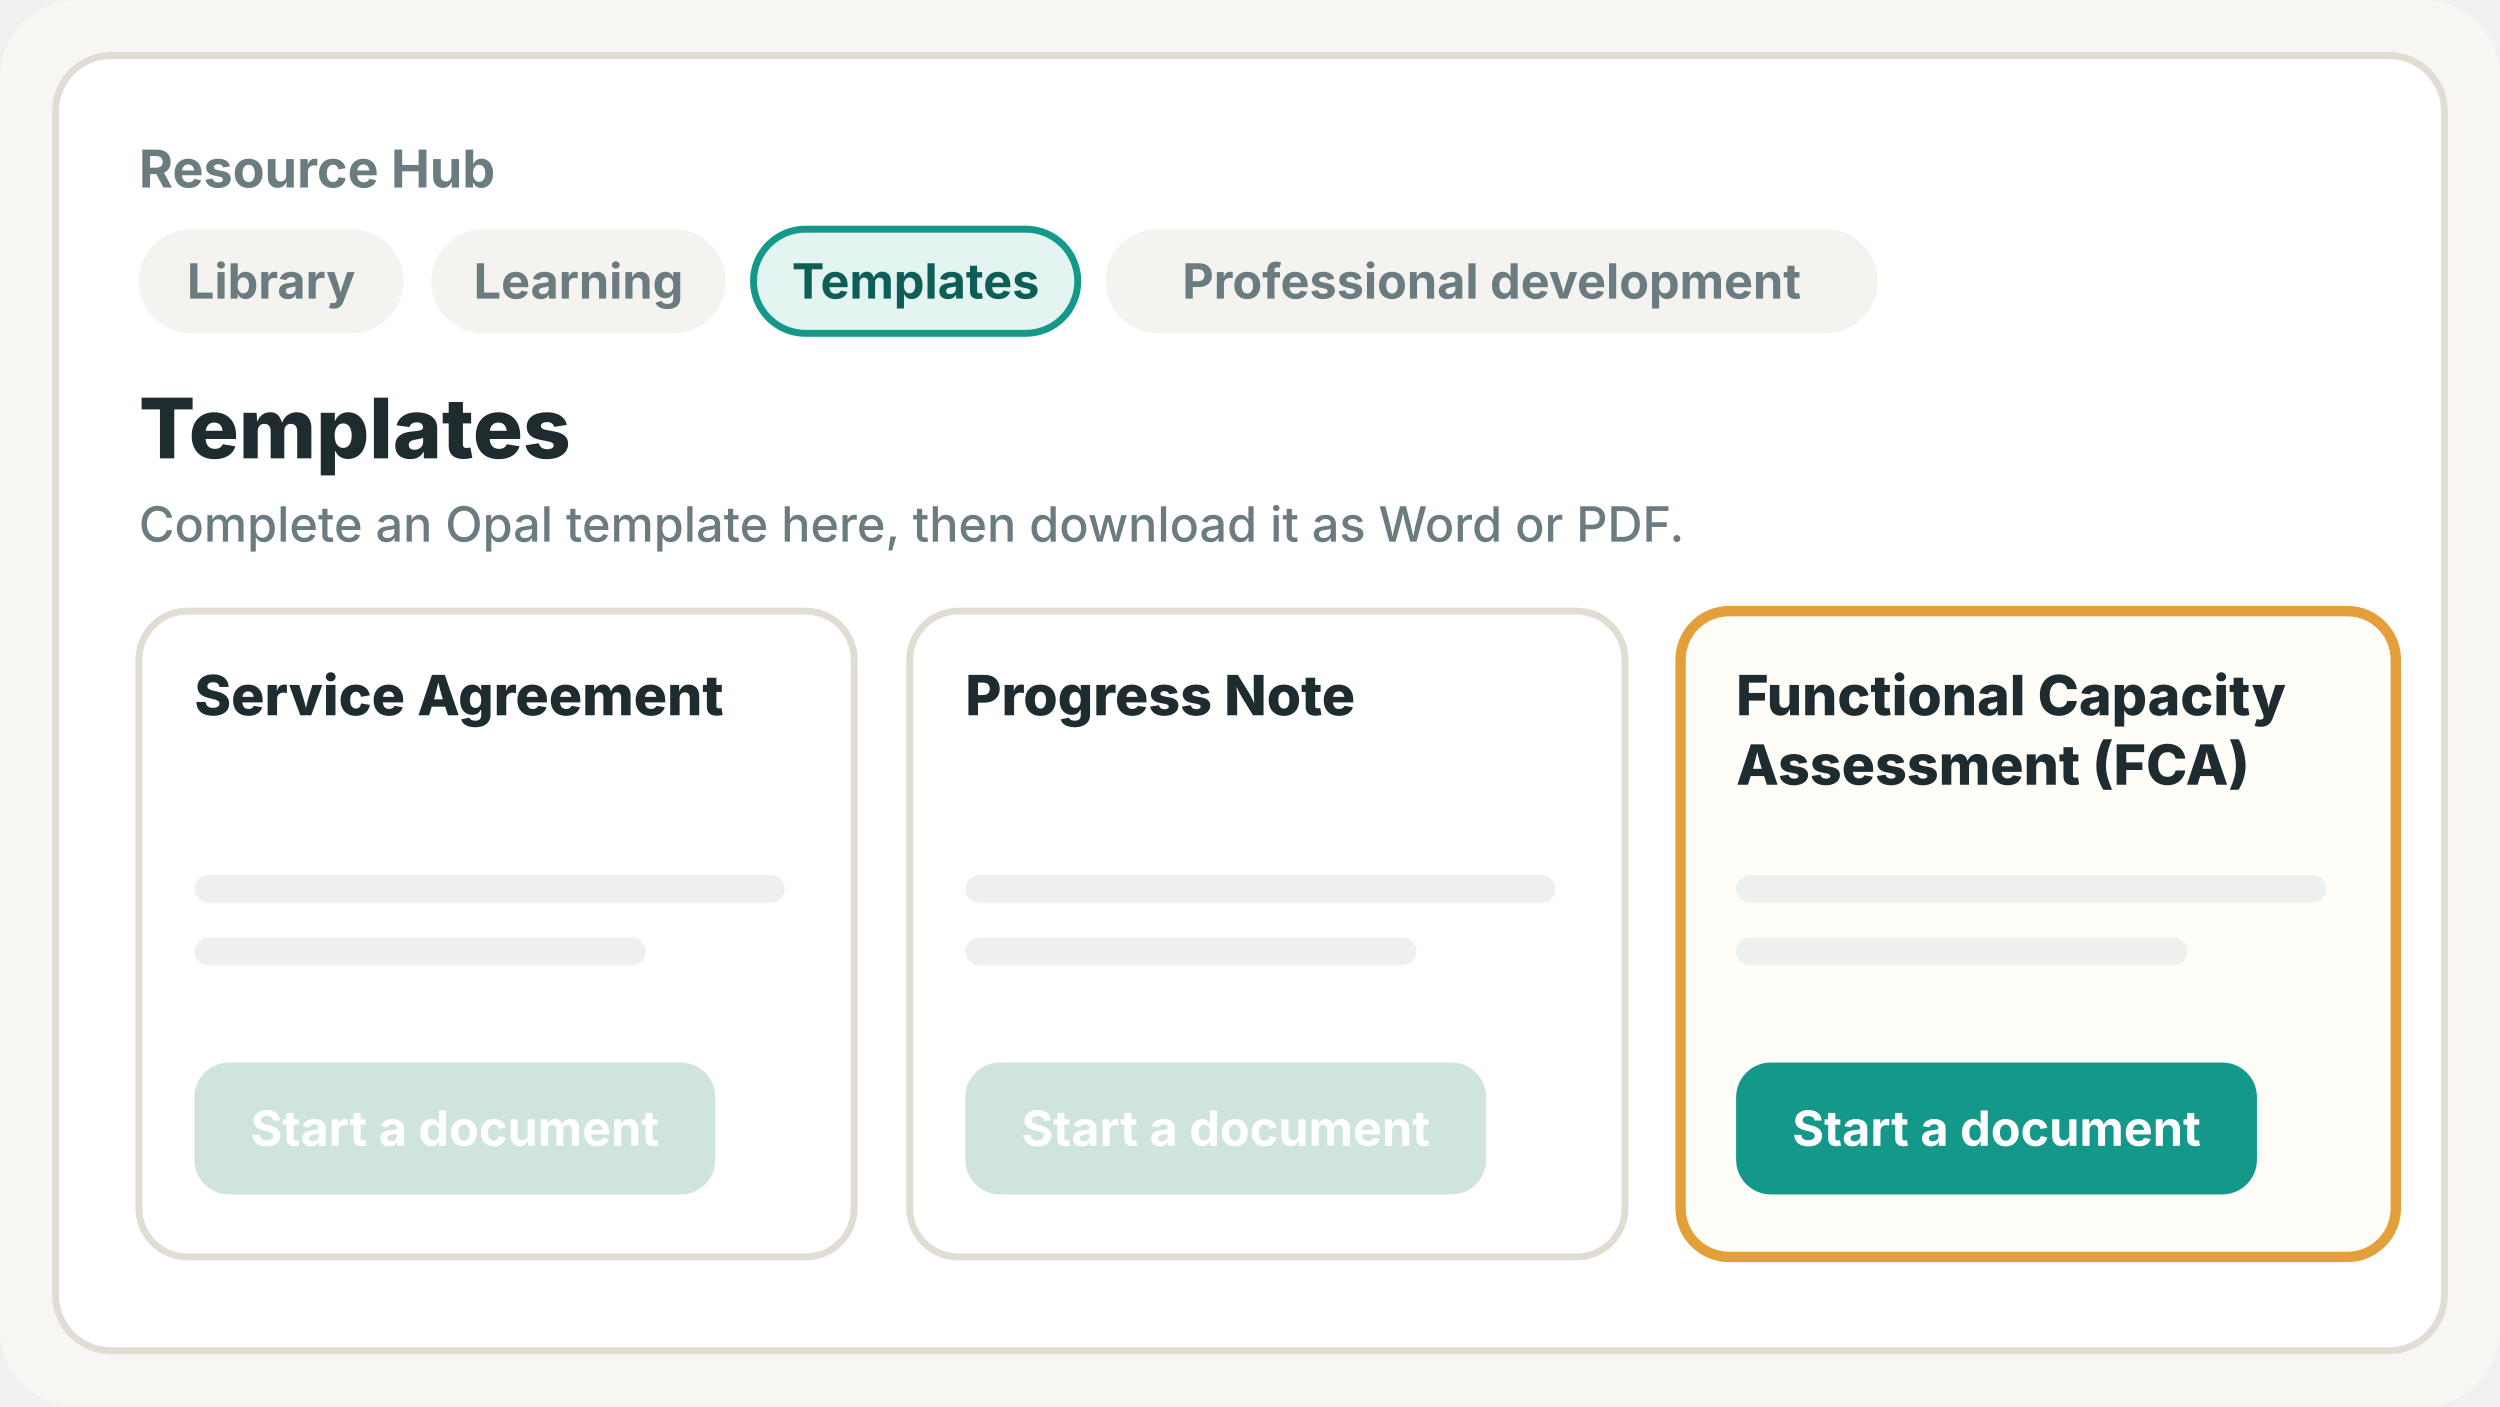
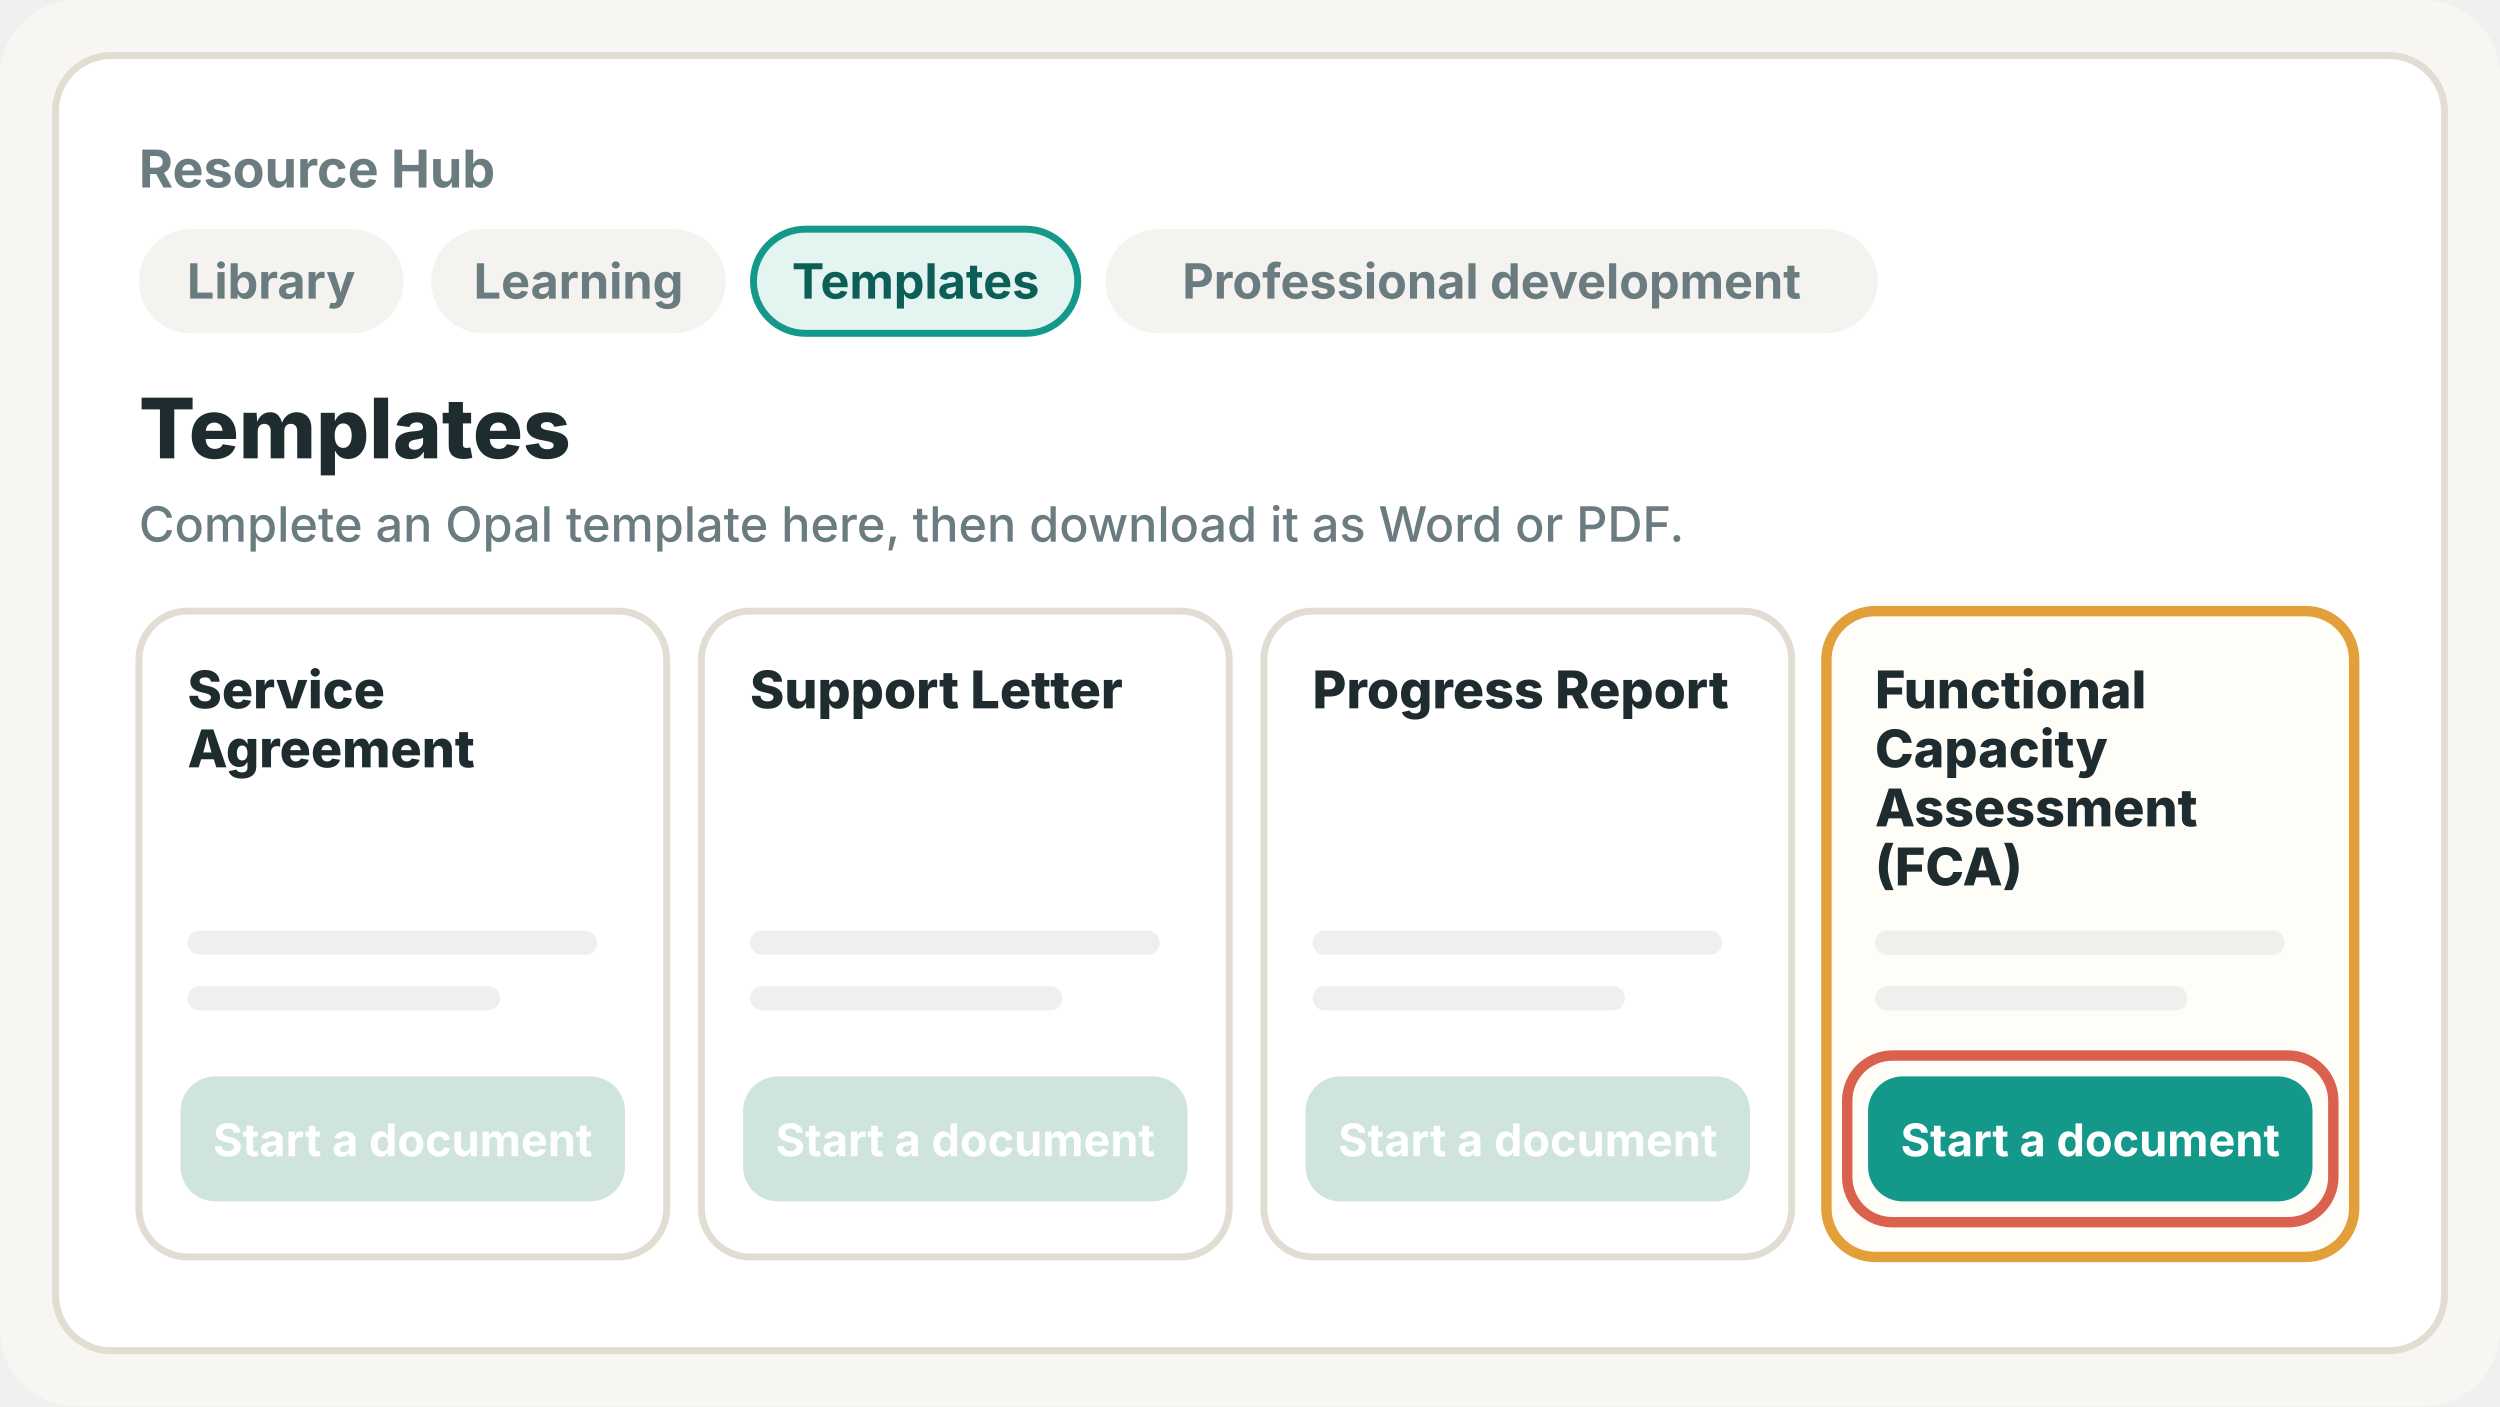
<svg xmlns="http://www.w3.org/2000/svg" viewBox="0 0 720 405" role="img" aria-labelledby="t" font-family="Inter, -apple-system, Segoe UI, Helvetica, Arial, sans-serif">
  <rect width="720" height="405" rx="22" fill="#F7F6F2" />
  <rect x="16" y="16" width="688" height="373" rx="16" fill="#fff" stroke="#E2DDD3" stroke-width="2" />
  <text x="40" y="54" font-size="15" font-weight="700" fill="#6B7C80" text-anchor="start">Resource Hub</text>
  <rect x="40" y="66" width="76.2" height="30" rx="15" fill="#F4F3EF" stroke="#F4F3EF" stroke-width="0" />
  <text x="78.1" y="86" font-size="14" font-weight="700" fill="#6B7C80" text-anchor="middle">Library</text>
  <rect x="124.2" y="66" width="84.8" height="30" rx="15" fill="#F4F3EF" stroke="#F4F3EF" stroke-width="0" />
  <text x="166.6" y="86" font-size="14" font-weight="700" fill="#6B7C80" text-anchor="middle">Learning</text>
  <rect x="217.0" y="66" width="93.4" height="30" rx="15" fill="#E3F4F1" stroke="#14988A" stroke-width="2" />
  <text x="263.7" y="86" font-size="14" font-weight="700" fill="#0D5E57" text-anchor="middle">Templates</text>
  <rect x="318.4" y="66" width="222.4" height="30" rx="15" fill="#F4F3EF" stroke="#F4F3EF" stroke-width="0" />
  <text x="429.6" y="86" font-size="14" font-weight="700" fill="#6B7C80" text-anchor="middle">Professional development</text>
  <text x="40" y="132" font-size="24" font-weight="800" fill="#1E2B2F" text-anchor="start">Templates</text>
  <text x="40" y="156" font-size="14" font-weight="500" fill="#6B7C80" text-anchor="start">Complete an Opal template here, then download it as Word or PDF.</text>
-   <rect x="40" y="176" width="206" height="186" rx="14" fill="#fff" stroke="#E2DDD3" stroke-width="2" />
-   <text x="56" y="206" font-size="16" font-weight="800" fill="#1E2B2F" text-anchor="start">Service Agreement</text>
-   <rect x="56" y="252" width="170" height="8" rx="4" fill="#EEF0EE" />
-   <rect x="56" y="270" width="130" height="8" rx="4" fill="#EEF0EE" />
-   <rect x="56" y="306" width="150" height="38" rx="10" fill="#CFE3DF" stroke="#CFE3DF" stroke-width="0" />
-   <text x="131" y="330" font-size="14" font-weight="700" fill="#fff" text-anchor="middle">Start a document</text>
-   <rect x="262" y="176" width="206" height="186" rx="14" fill="#fff" stroke="#E2DDD3" stroke-width="2" />
-   <text x="278" y="206" font-size="16" font-weight="800" fill="#1E2B2F" text-anchor="start">Progress Note</text>
-   <rect x="278" y="252" width="170" height="8" rx="4" fill="#EEF0EE" />
-   <rect x="278" y="270" width="130" height="8" rx="4" fill="#EEF0EE" />
-   <rect x="278" y="306" width="150" height="38" rx="10" fill="#CFE3DF" stroke="#CFE3DF" stroke-width="0" />
-   <text x="353" y="330" font-size="14" font-weight="700" fill="#fff" text-anchor="middle">Start a document</text>
-   <rect x="484" y="176" width="206" height="186" rx="14" fill="#FFFDF8" stroke="#E3A03A" stroke-width="3" />
-   <text x="500" y="206" font-size="16" font-weight="800" fill="#1E2B2F" text-anchor="start">Functional Capacity</text>
-   <text x="500" y="226" font-size="16" font-weight="800" fill="#1E2B2F" text-anchor="start">Assessment (FCA)</text>
-   <rect x="500" y="252" width="170" height="8" rx="4" fill="#EEF0EE" />
-   <rect x="500" y="270" width="130" height="8" rx="4" fill="#EEF0EE" />
-   <rect x="500" y="306" width="150" height="38" rx="10" fill="#14988A" stroke="#14988A" stroke-width="0" />
-   <text x="575" y="330" font-size="14" font-weight="700" fill="#fff" text-anchor="middle">Start a document</text>
+   <rect x="40" y="176" width="152" height="186" rx="14" fill="#fff" stroke="#E2DDD3" stroke-width="2" />
+   <text x="54" y="204" font-size="15" font-weight="800" fill="#1E2B2F" text-anchor="start">Service</text>
+   <text x="54" y="221" font-size="15" font-weight="800" fill="#1E2B2F" text-anchor="start">Agreement</text>
+   <rect x="54" y="268" width="118" height="7" rx="3.5" fill="#EEF0EE" />
+   <rect x="54" y="284" width="90" height="7" rx="3.5" fill="#EEF0EE" />
+   <rect x="52" y="310" width="128" height="36" rx="10" fill="#CFE3DF" stroke="#CFE3DF" stroke-width="0" />
+   <text x="116" y="333" font-size="13" font-weight="700" fill="#fff" text-anchor="middle">Start a document</text>
+   <rect x="202" y="176" width="152" height="186" rx="14" fill="#fff" stroke="#E2DDD3" stroke-width="2" />
+   <text x="216" y="204" font-size="15" font-weight="800" fill="#1E2B2F" text-anchor="start">Support Letter</text>
+   <rect x="216" y="268" width="118" height="7" rx="3.5" fill="#EEF0EE" />
+   <rect x="216" y="284" width="90" height="7" rx="3.5" fill="#EEF0EE" />
+   <rect x="214" y="310" width="128" height="36" rx="10" fill="#CFE3DF" stroke="#CFE3DF" stroke-width="0" />
+   <text x="278" y="333" font-size="13" font-weight="700" fill="#fff" text-anchor="middle">Start a document</text>
+   <rect x="364" y="176" width="152" height="186" rx="14" fill="#fff" stroke="#E2DDD3" stroke-width="2" />
+   <text x="378" y="204" font-size="15" font-weight="800" fill="#1E2B2F" text-anchor="start">Progress Report</text>
+   <rect x="378" y="268" width="118" height="7" rx="3.5" fill="#EEF0EE" />
+   <rect x="378" y="284" width="90" height="7" rx="3.5" fill="#EEF0EE" />
+   <rect x="376" y="310" width="128" height="36" rx="10" fill="#CFE3DF" stroke="#CFE3DF" stroke-width="0" />
+   <text x="440" y="333" font-size="13" font-weight="700" fill="#fff" text-anchor="middle">Start a document</text>
+   <rect x="526" y="176" width="152" height="186" rx="14" fill="#FFFDF8" stroke="#E3A03A" stroke-width="3" />
+   <text x="540" y="204" font-size="15" font-weight="800" fill="#1E2B2F" text-anchor="start">Functional</text>
+   <text x="540" y="221" font-size="15" font-weight="800" fill="#1E2B2F" text-anchor="start">Capacity</text>
+   <text x="540" y="238" font-size="15" font-weight="800" fill="#1E2B2F" text-anchor="start">Assessment</text>
+   <text x="540" y="255" font-size="15" font-weight="800" fill="#1E2B2F" text-anchor="start">(FCA)</text>
+   <rect x="540" y="268" width="118" height="7" rx="3.5" fill="#EEF0EE" />
+   <rect x="540" y="284" width="90" height="7" rx="3.5" fill="#EEF0EE" />
+   <rect x="538" y="310" width="128" height="36" rx="10" fill="#14988A" stroke="#14988A" stroke-width="0" />
+   <text x="602" y="333" font-size="13" font-weight="700" fill="#fff" text-anchor="middle">Start a document</text>
+   <rect x="532" y="304" width="140" height="48" rx="13" fill="none" stroke="#D9614E" stroke-width="3" />
</svg>
